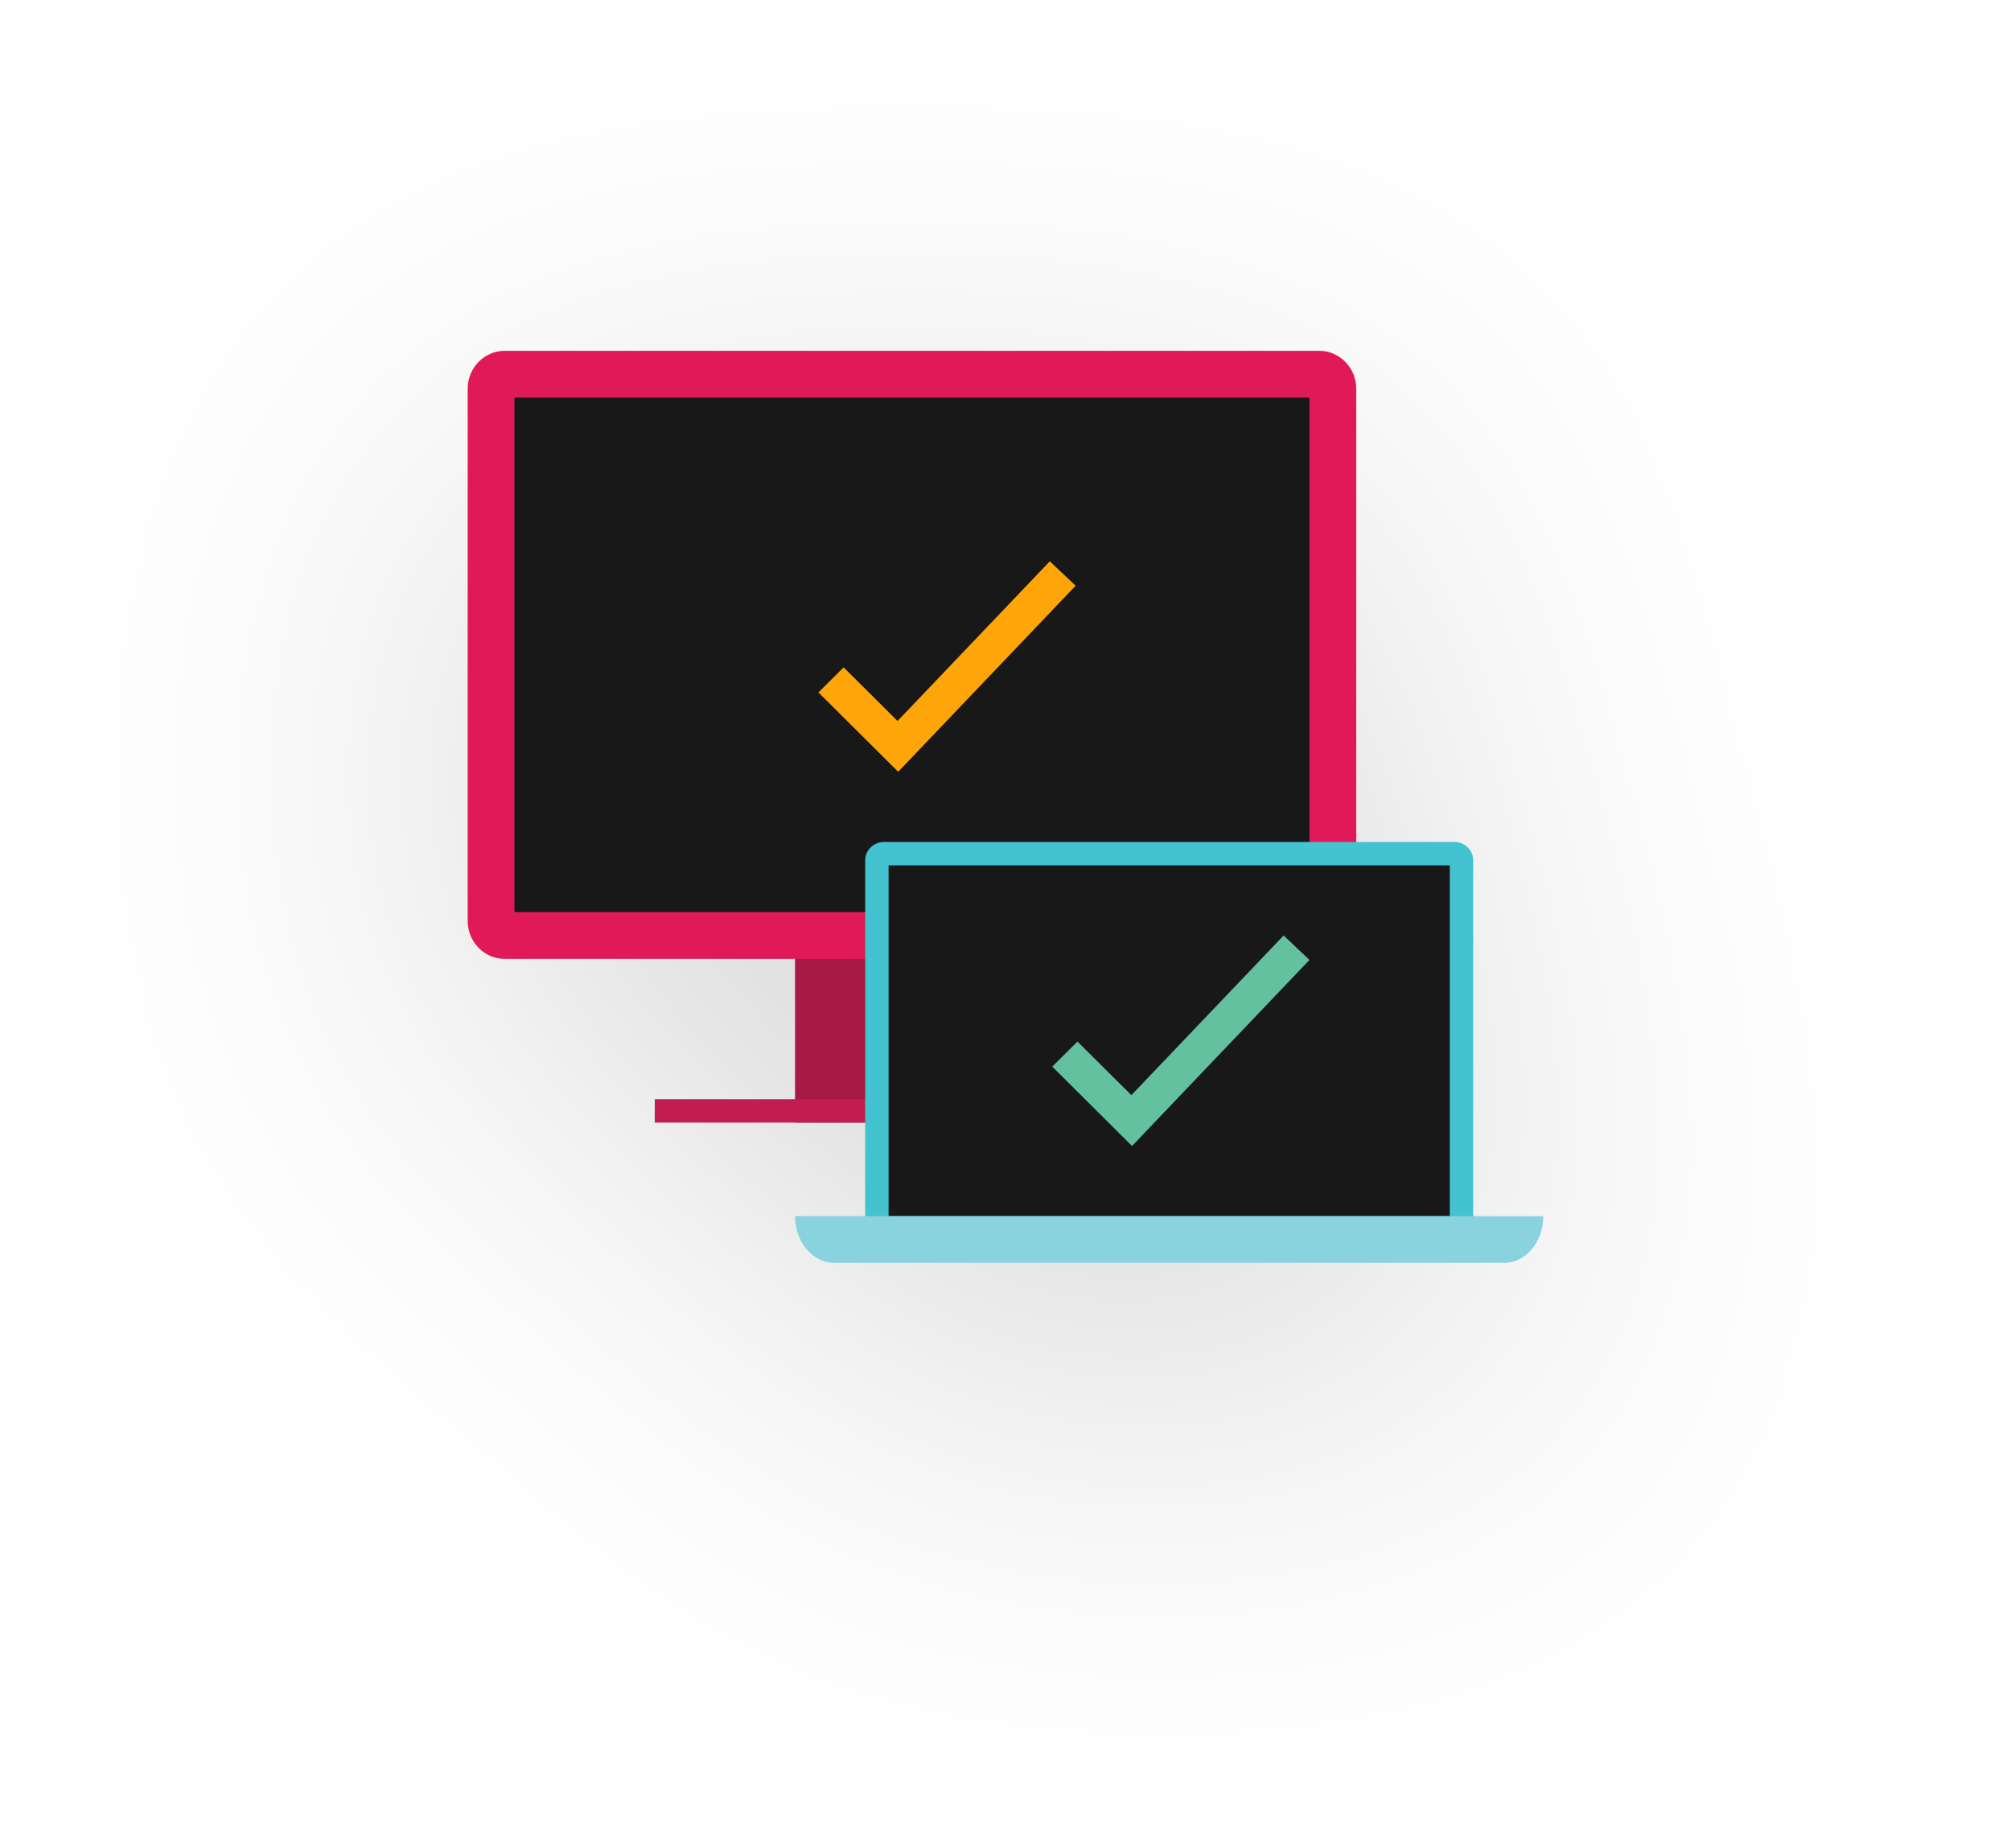
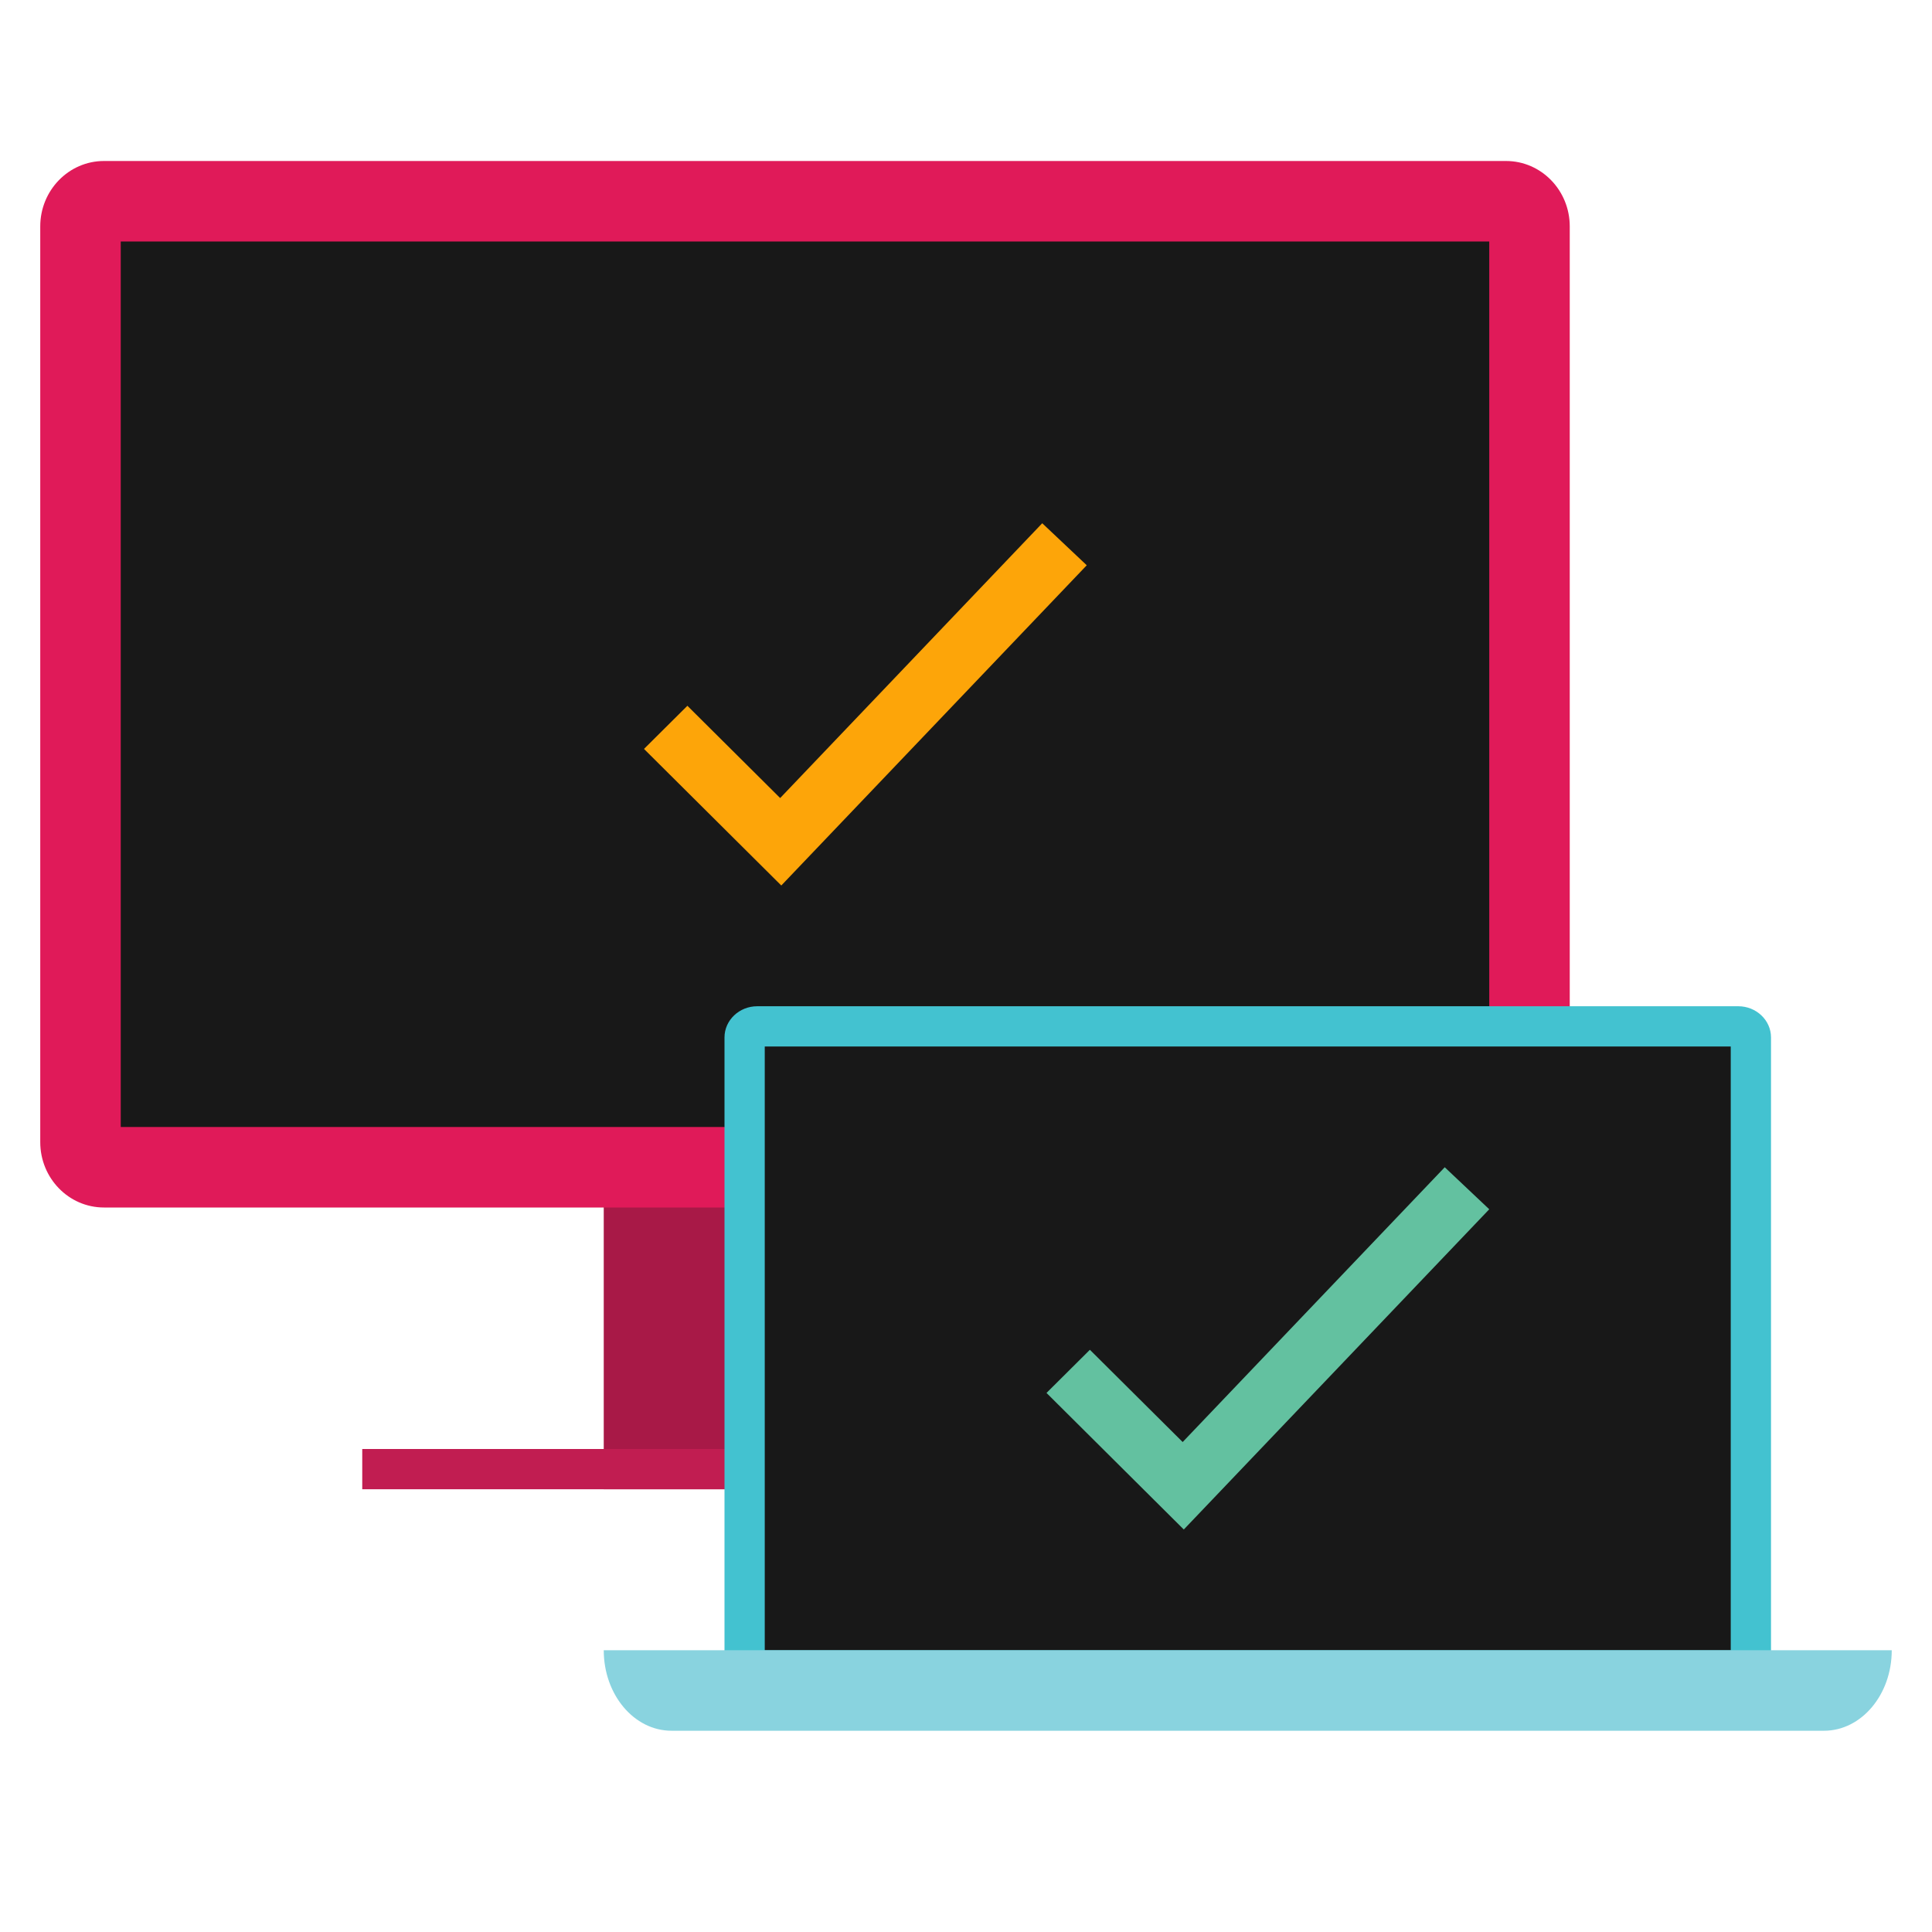
- <svg xmlns="http://www.w3.org/2000/svg" width="86" height="79" viewBox="0 0 86 79" fill="none">
-   <g filter="url(#filter0_d_2099_2407)">
-     <path d="M44 40H34V48H44V40Z" fill="#A81947" />
-     <path d="M56.417 15H21.583C20.709 15 20 15.727 20 16.625V39.375C20 40.273 20.709 41 21.583 41H56.417C57.291 41 58 40.273 58 39.375V16.625C58 15.727 57.291 15 56.417 15Z" fill="#E01A59" />
-     <path d="M56 39V17L22 17V39H56Z" fill="#181818" />
-     <path d="M50 47H28V48H50V47Z" fill="#C11D51" />
-     <path d="M37.812 36H62.188C62.634 36 63 36.348 63 36.773V53H37V36.773C37 36.348 37.366 36 37.812 36Z" fill="#43C2D0" />
-     <path d="M62 52V37H38V52H62Z" fill="#181818" />
-     <path fill-rule="evenodd" clip-rule="evenodd" d="M56 41.044L48.411 49L45 45.607L46.078 44.535L48.383 46.827L54.894 40L56 41.044Z" fill="#63C1A0" />
-     <path fill-rule="evenodd" clip-rule="evenodd" d="M46 25.044L38.411 33L35 29.607L36.078 28.535L38.383 30.827L44.894 24L46 25.044Z" fill="#FDA509" />
-     <path d="M34 52H66C66 53.105 65.246 54 64.316 54H35.684C34.754 54 34 53.105 34 52Z" fill="#89D3DF" />
-   </g>
-   <defs>
-     <filter id="filter0_d_2099_2407" x="-1" y="-4" width="88" height="88" filterUnits="userSpaceOnUse" color-interpolation-filters="sRGB">
-       <feFlood flood-opacity="0" result="BackgroundImageFix" />
-       <feColorMatrix in="SourceAlpha" type="matrix" values="0 0 0 0 0 0 0 0 0 0 0 0 0 0 0 0 0 0 127 0" result="hardAlpha" />
-       <feOffset dy="5" />
-       <feGaussianBlur stdDeviation="10" />
-       <feColorMatrix type="matrix" values="0 0 0 0 0 0 0 0 0 0 0 0 0 0 0 0 0 0 0.15 0" />
-       <feBlend mode="normal" in2="BackgroundImageFix" result="effect1_dropShadow_2099_2407" />
-       <feBlend mode="normal" in="SourceGraphic" in2="effect1_dropShadow_2099_2407" result="shape" />
-     </filter>
-   </defs>
+ <svg xmlns="http://www.w3.org/2000/svg" width="48" height="48" viewBox="0 0 48 48" fill="none">
+   <path d="M25 29H15V37H25V29Z" fill="#A81947" />
+   <path d="M37.417 4H2.583C1.709 4 1 4.728 1 5.625V28.375C1 29.273 1.709 30 2.583 30H37.417C38.291 30 39 29.273 39 28.375V5.625C39 4.728 38.291 4 37.417 4Z" fill="#E01A59" />
+   <path d="M37 28V6L3 6V28L37 28Z" fill="#181818" />
+   <path d="M31 36H9V37H31V36Z" fill="#C11D51" />
+   <path d="M18.812 25H43.188C43.634 25 44 25.348 44 25.773V42H18V25.773C18 25.348 18.366 25 18.812 25Z" fill="#43C2D0" />
+   <path d="M43 41V26H19V41H43Z" fill="#181818" />
+   <path fill-rule="evenodd" clip-rule="evenodd" d="M37 30.044L29.411 38L26 34.607L27.078 33.535L29.383 35.827L35.894 29L37 30.044Z" fill="#63C1A0" />
+   <path fill-rule="evenodd" clip-rule="evenodd" d="M27 14.044L19.411 22L16 18.607L17.078 17.535L19.383 19.827L25.894 13L27 14.044Z" fill="#FDA509" />
+   <path d="M15 41H47C47 42.105 46.246 43 45.316 43H16.684C15.754 43 15 42.105 15 41Z" fill="#89D3DF" />
</svg>
